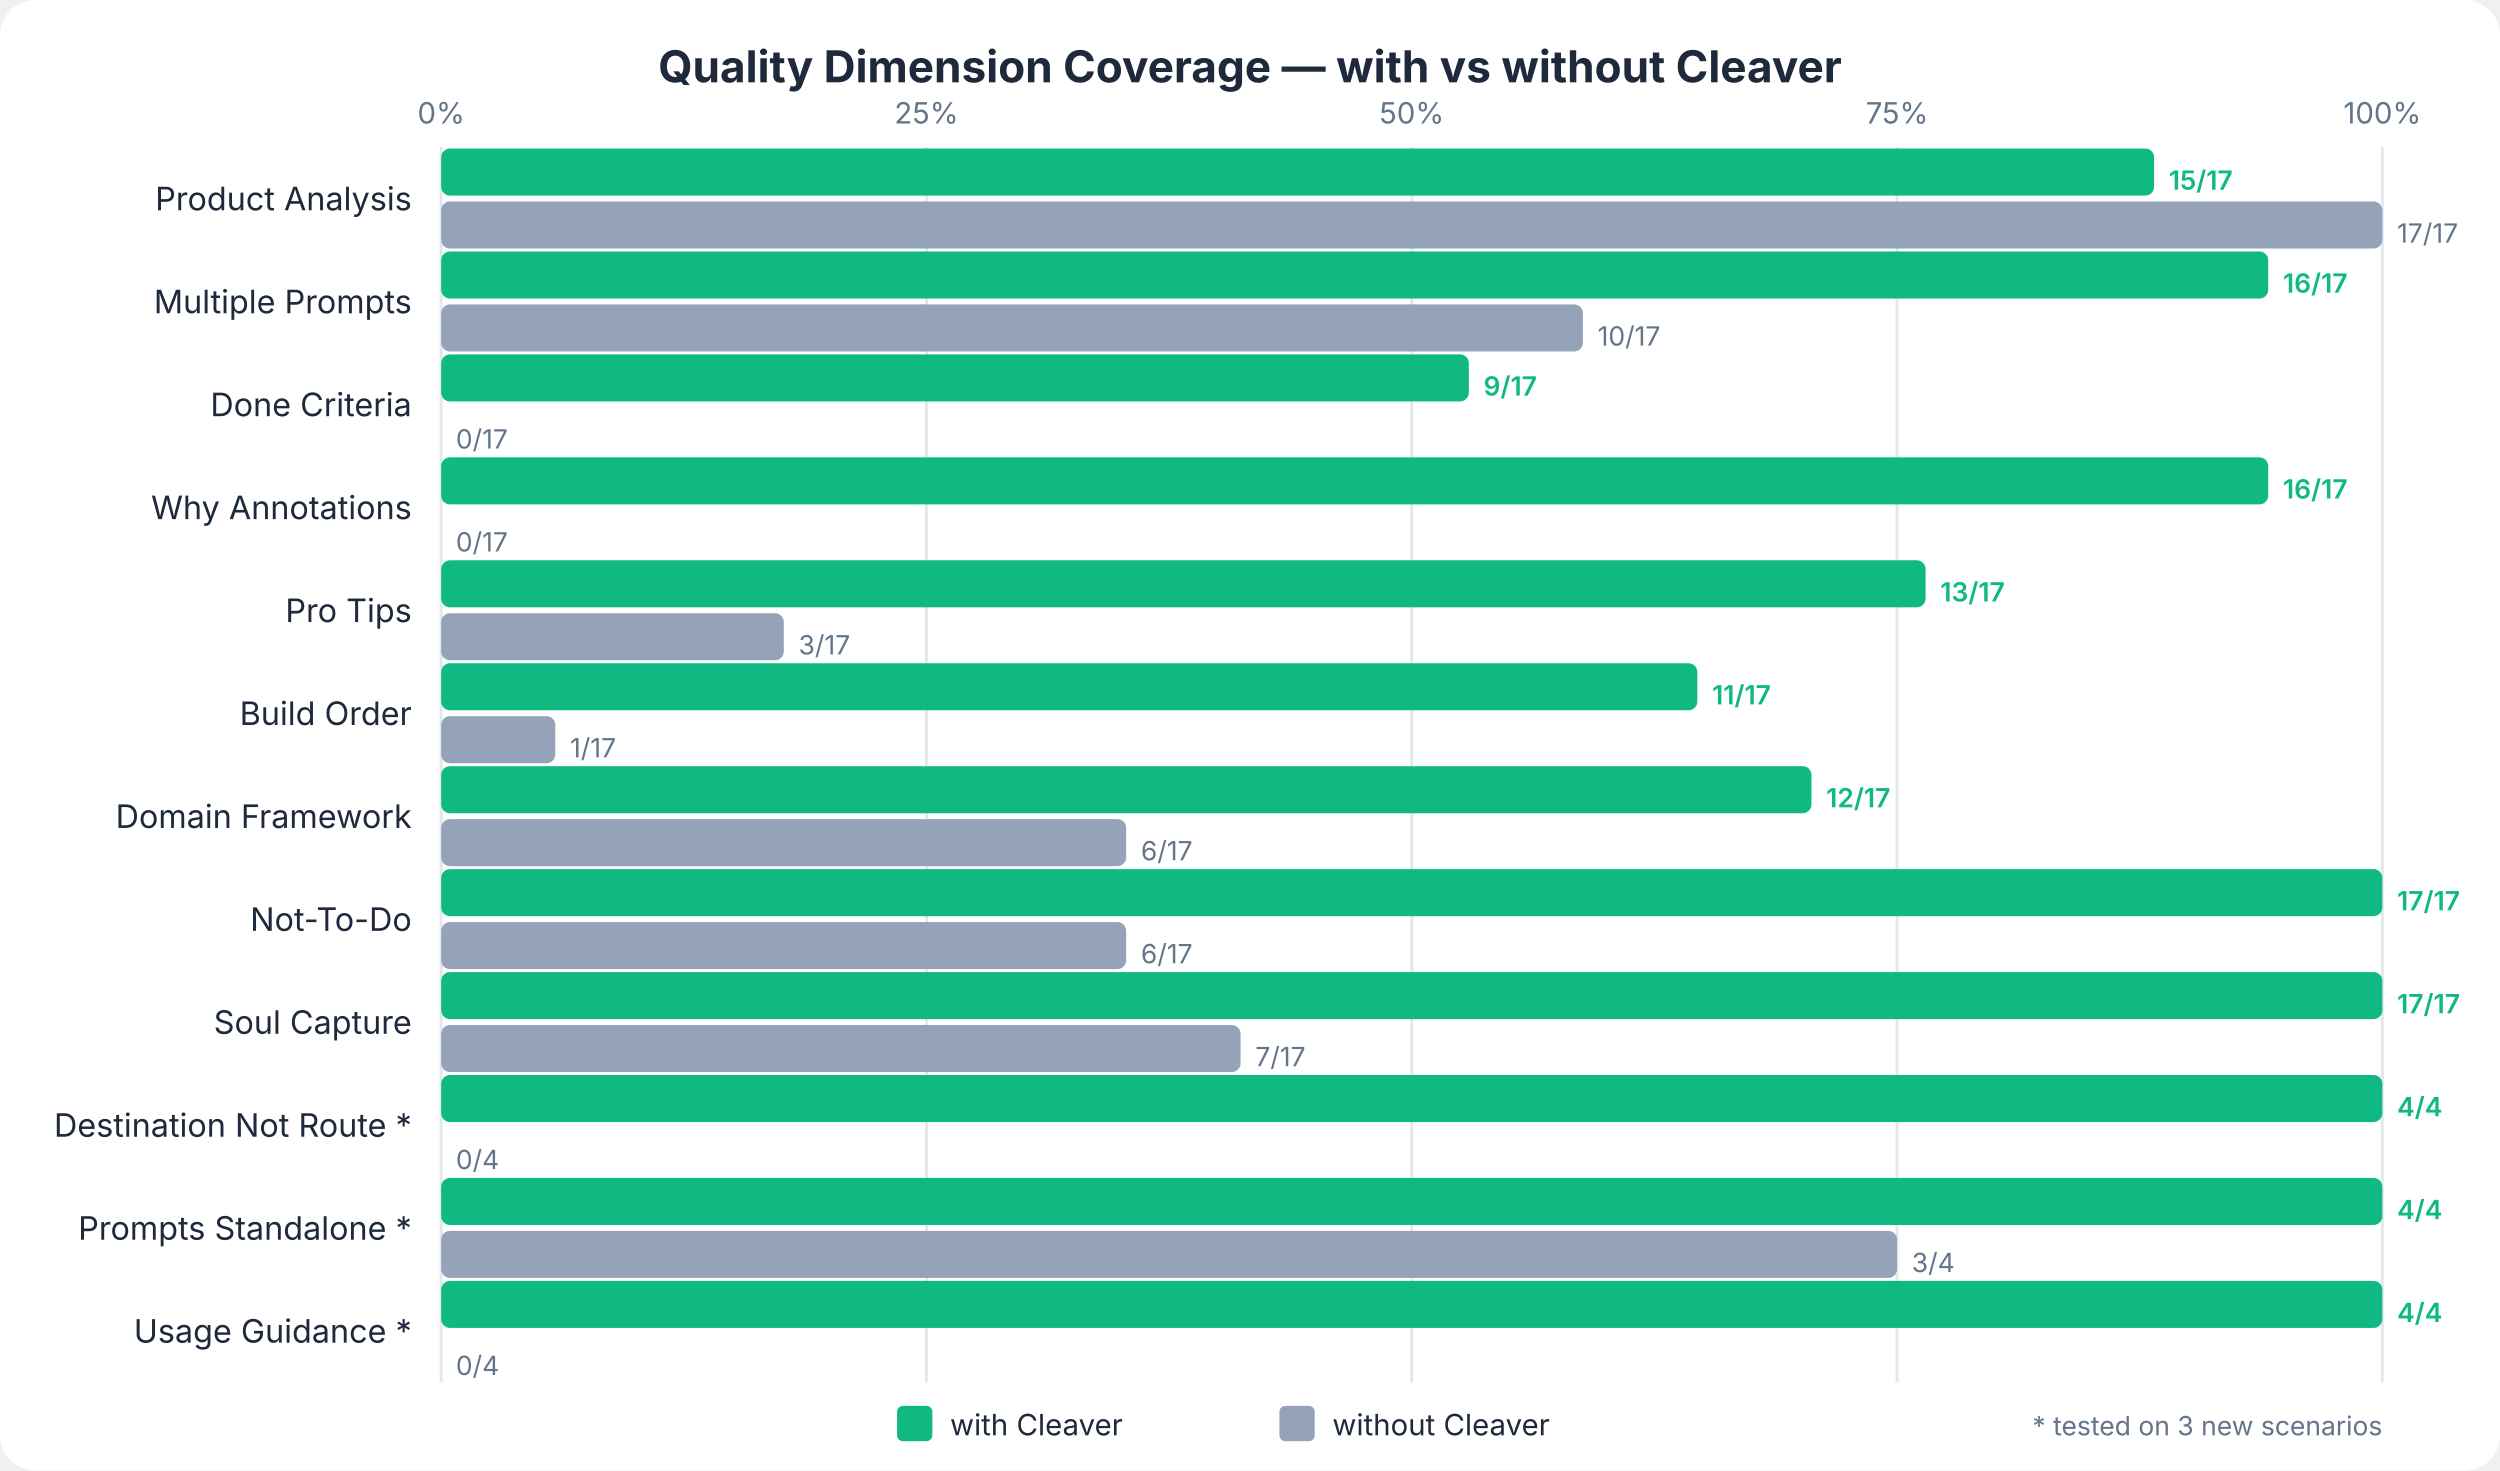
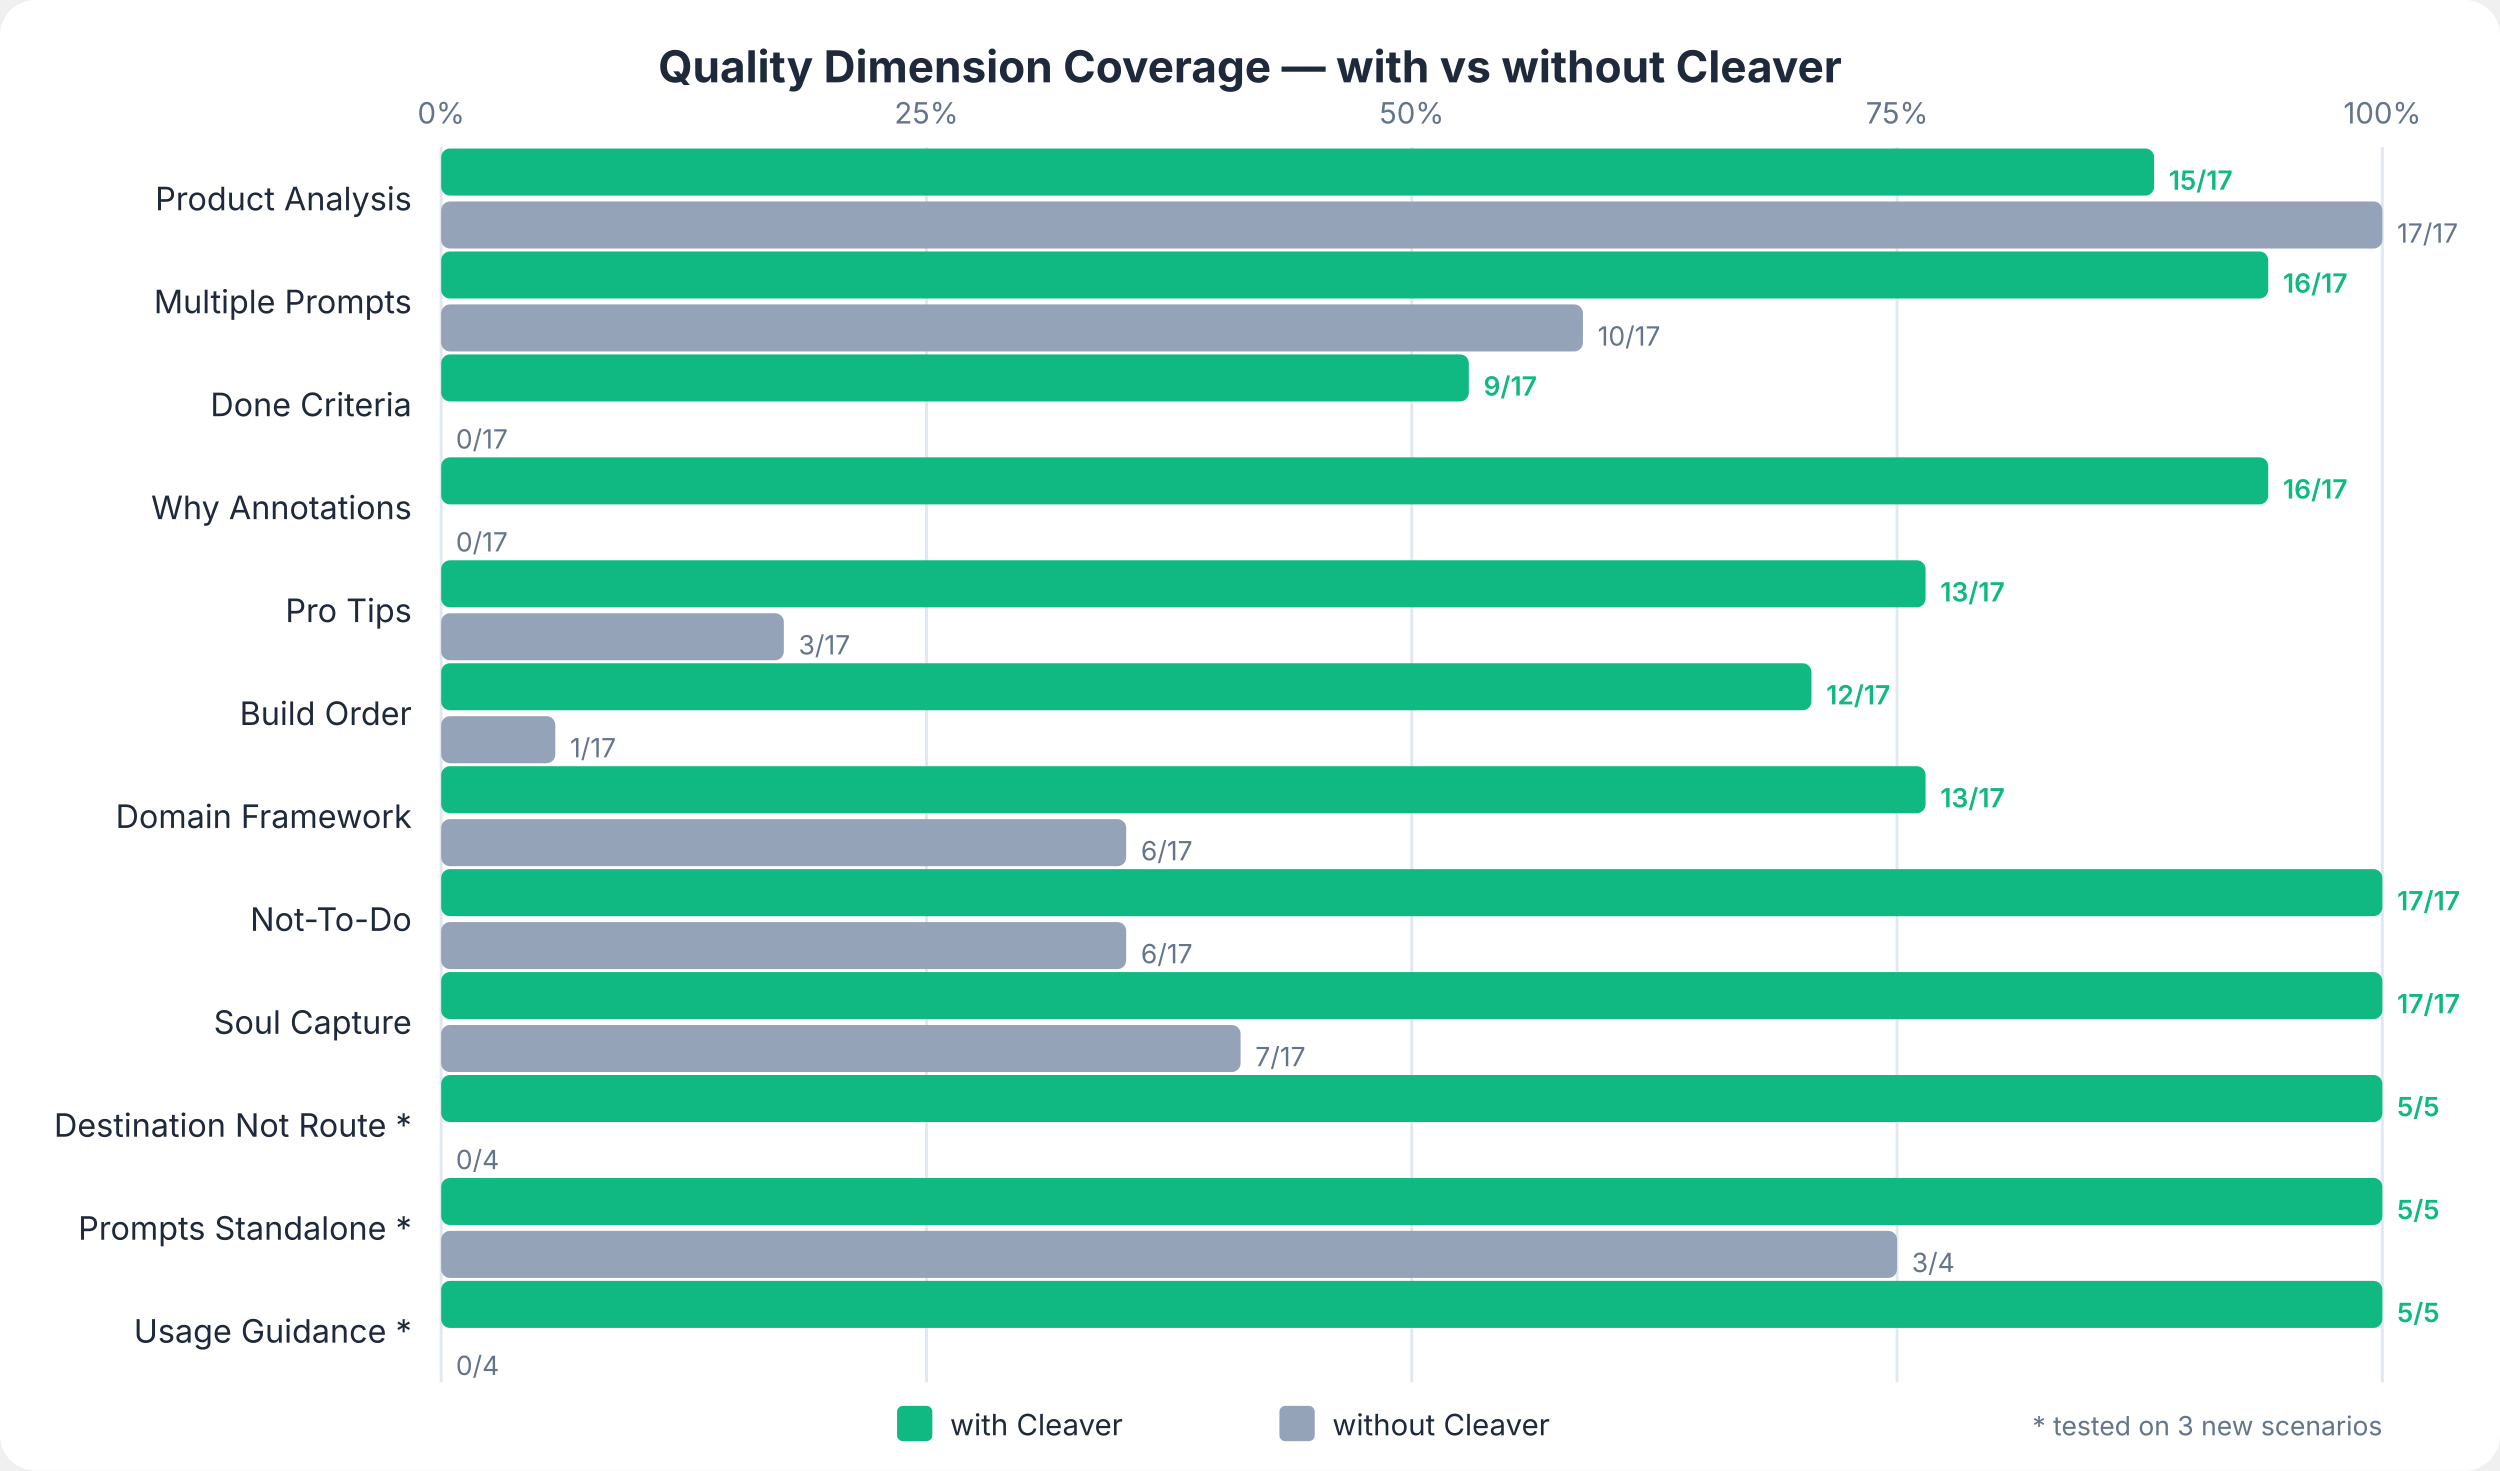
<svg xmlns="http://www.w3.org/2000/svg" viewBox="0 0 850 500" font-family="system-ui,-apple-system,sans-serif">
  <rect width="850" height="500" fill="#ffffff" rx="12" />
  <text x="425.0" y="28" text-anchor="middle" font-size="15" font-weight="700" fill="#1e293b">Quality Dimension Coverage — with vs without Cleaver</text>
  <line x1="150.0" y1="50" x2="150.0" y2="470" stroke="#e2e8f0" stroke-width="1" />
  <text x="150.0" y="42" text-anchor="middle" font-size="10" fill="#64748b">0%</text>
  <line x1="315.0" y1="50" x2="315.0" y2="470" stroke="#e2e8f0" stroke-width="1" />
  <text x="315.0" y="42" text-anchor="middle" font-size="10" fill="#64748b">25%</text>
  <line x1="480.0" y1="50" x2="480.0" y2="470" stroke="#e2e8f0" stroke-width="1" />
  <text x="480.0" y="42" text-anchor="middle" font-size="10" fill="#64748b">50%</text>
  <line x1="645.0" y1="50" x2="645.0" y2="470" stroke="#e2e8f0" stroke-width="1" />
  <text x="645.0" y="42" text-anchor="middle" font-size="10" fill="#64748b">75%</text>
  <line x1="810.0" y1="50" x2="810.0" y2="470" stroke="#e2e8f0" stroke-width="1" />
  <text x="810.0" y="42" text-anchor="middle" font-size="10" fill="#64748b">100%</text>
  <text x="140" y="71.5" text-anchor="end" font-size="11" fill="#1e293b">Product Analysis</text>
  <rect x="150" y="50.5" width="582.4" height="16" fill="#10b981" rx="3" />
  <text x="737.4" y="64.5" font-size="9" font-weight="600" fill="#10b981">15/17</text>
  <rect x="150" y="68.5" width="660.0" height="16" fill="#94a3b8" rx="3" />
  <text x="815.0" y="82.5" font-size="9" fill="#64748b">17/17</text>
  <text x="140" y="106.5" text-anchor="end" font-size="11" fill="#1e293b">Multiple Prompts</text>
  <rect x="150" y="85.5" width="621.2" height="16" fill="#10b981" rx="3" />
  <text x="776.2" y="99.5" font-size="9" font-weight="600" fill="#10b981">16/17</text>
  <rect x="150" y="103.5" width="388.2" height="16" fill="#94a3b8" rx="3" />
  <text x="543.2" y="117.5" font-size="9" fill="#64748b">10/17</text>
  <text x="140" y="141.5" text-anchor="end" font-size="11" fill="#1e293b">Done Criteria</text>
  <rect x="150" y="120.5" width="349.4" height="16" fill="#10b981" rx="3" />
  <text x="504.4" y="134.5" font-size="9" font-weight="600" fill="#10b981">9/17</text>
  <rect x="150" y="138.5" width="0.0" height="16" fill="#94a3b8" rx="3" />
  <text x="155.0" y="152.5" font-size="9" fill="#64748b">0/17</text>
  <text x="140" y="176.5" text-anchor="end" font-size="11" fill="#1e293b">Why Annotations</text>
  <rect x="150" y="155.5" width="621.2" height="16" fill="#10b981" rx="3" />
  <text x="776.2" y="169.5" font-size="9" font-weight="600" fill="#10b981">16/17</text>
  <rect x="150" y="173.5" width="0.0" height="16" fill="#94a3b8" rx="3" />
  <text x="155.0" y="187.5" font-size="9" fill="#64748b">0/17</text>
  <text x="140" y="211.5" text-anchor="end" font-size="11" fill="#1e293b">Pro Tips</text>
  <rect x="150" y="190.5" width="504.7" height="16" fill="#10b981" rx="3" />
  <text x="659.7" y="204.5" font-size="9" font-weight="600" fill="#10b981">13/17</text>
  <rect x="150" y="208.5" width="116.5" height="16" fill="#94a3b8" rx="3" />
  <text x="271.5" y="222.5" font-size="9" fill="#64748b">3/17</text>
  <text x="140" y="246.5" text-anchor="end" font-size="11" fill="#1e293b">Build Order</text>
-   <rect x="150" y="225.5" width="427.1" height="16" fill="#10b981" rx="3" />
-   <text x="582.1" y="239.5" font-size="9" font-weight="600" fill="#10b981">11/17</text>
+   <rect x="150" y="225.5" width="465.9" height="16" fill="#10b981" rx="3" />
+   <text x="620.9" y="239.5" font-size="9" font-weight="600" fill="#10b981">12/17</text>
  <rect x="150" y="243.5" width="38.8" height="16" fill="#94a3b8" rx="3" />
  <text x="193.8" y="257.5" font-size="9" fill="#64748b">1/17</text>
  <text x="140" y="281.5" text-anchor="end" font-size="11" fill="#1e293b">Domain Framework</text>
-   <rect x="150" y="260.5" width="465.9" height="16" fill="#10b981" rx="3" />
-   <text x="620.9" y="274.5" font-size="9" font-weight="600" fill="#10b981">12/17</text>
+   <rect x="150" y="260.5" width="504.7" height="16" fill="#10b981" rx="3" />
+   <text x="659.7" y="274.5" font-size="9" font-weight="600" fill="#10b981">13/17</text>
  <rect x="150" y="278.5" width="232.9" height="16" fill="#94a3b8" rx="3" />
  <text x="387.9" y="292.5" font-size="9" fill="#64748b">6/17</text>
  <text x="140" y="316.5" text-anchor="end" font-size="11" fill="#1e293b">Not-To-Do</text>
  <rect x="150" y="295.5" width="660.0" height="16" fill="#10b981" rx="3" />
  <text x="815.0" y="309.5" font-size="9" font-weight="600" fill="#10b981">17/17</text>
  <rect x="150" y="313.5" width="232.9" height="16" fill="#94a3b8" rx="3" />
  <text x="387.9" y="327.5" font-size="9" fill="#64748b">6/17</text>
  <text x="140" y="351.5" text-anchor="end" font-size="11" fill="#1e293b">Soul Capture</text>
  <rect x="150" y="330.5" width="660.0" height="16" fill="#10b981" rx="3" />
  <text x="815.0" y="344.5" font-size="9" font-weight="600" fill="#10b981">17/17</text>
  <rect x="150" y="348.5" width="271.8" height="16" fill="#94a3b8" rx="3" />
  <text x="426.8" y="362.5" font-size="9" fill="#64748b">7/17</text>
  <text x="140" y="386.5" text-anchor="end" font-size="11" fill="#1e293b">Destination Not Route *</text>
  <rect x="150" y="365.5" width="660.0" height="16" fill="#10b981" rx="3" />
-   <text x="815.0" y="379.5" font-size="9" font-weight="600" fill="#10b981">4/4</text>
+   <text x="815.0" y="379.5" font-size="9" font-weight="600" fill="#10b981">5/5</text>
  <rect x="150" y="383.5" width="0.0" height="16" fill="#94a3b8" rx="3" />
  <text x="155.0" y="397.5" font-size="9" fill="#64748b">0/4</text>
  <text x="140" y="421.5" text-anchor="end" font-size="11" fill="#1e293b">Prompts Standalone *</text>
  <rect x="150" y="400.5" width="660.0" height="16" fill="#10b981" rx="3" />
-   <text x="815.0" y="414.5" font-size="9" font-weight="600" fill="#10b981">4/4</text>
+   <text x="815.0" y="414.5" font-size="9" font-weight="600" fill="#10b981">5/5</text>
  <rect x="150" y="418.5" width="495.0" height="16" fill="#94a3b8" rx="3" />
  <text x="650.0" y="432.5" font-size="9" fill="#64748b">3/4</text>
  <text x="140" y="456.5" text-anchor="end" font-size="11" fill="#1e293b">Usage Guidance *</text>
  <rect x="150" y="435.5" width="660.0" height="16" fill="#10b981" rx="3" />
-   <text x="815.0" y="449.5" font-size="9" font-weight="600" fill="#10b981">4/4</text>
+   <text x="815.0" y="449.5" font-size="9" font-weight="600" fill="#10b981">5/5</text>
  <rect x="150" y="453.5" width="0.0" height="16" fill="#94a3b8" rx="3" />
  <text x="155.0" y="467.5" font-size="9" fill="#64748b">0/4</text>
  <rect x="305.0" y="478" width="12" height="12" fill="#10b981" rx="2" />
  <text x="323.0" y="488" font-size="10" fill="#1e293b">with Cleaver</text>
  <rect x="435.0" y="478" width="12" height="12" fill="#94a3b8" rx="2" />
  <text x="453.0" y="488" font-size="10" fill="#1e293b">without Cleaver</text>
  <text x="810" y="488" text-anchor="end" font-size="9" fill="#64748b">* tested on 3 new scenarios</text>
</svg>
